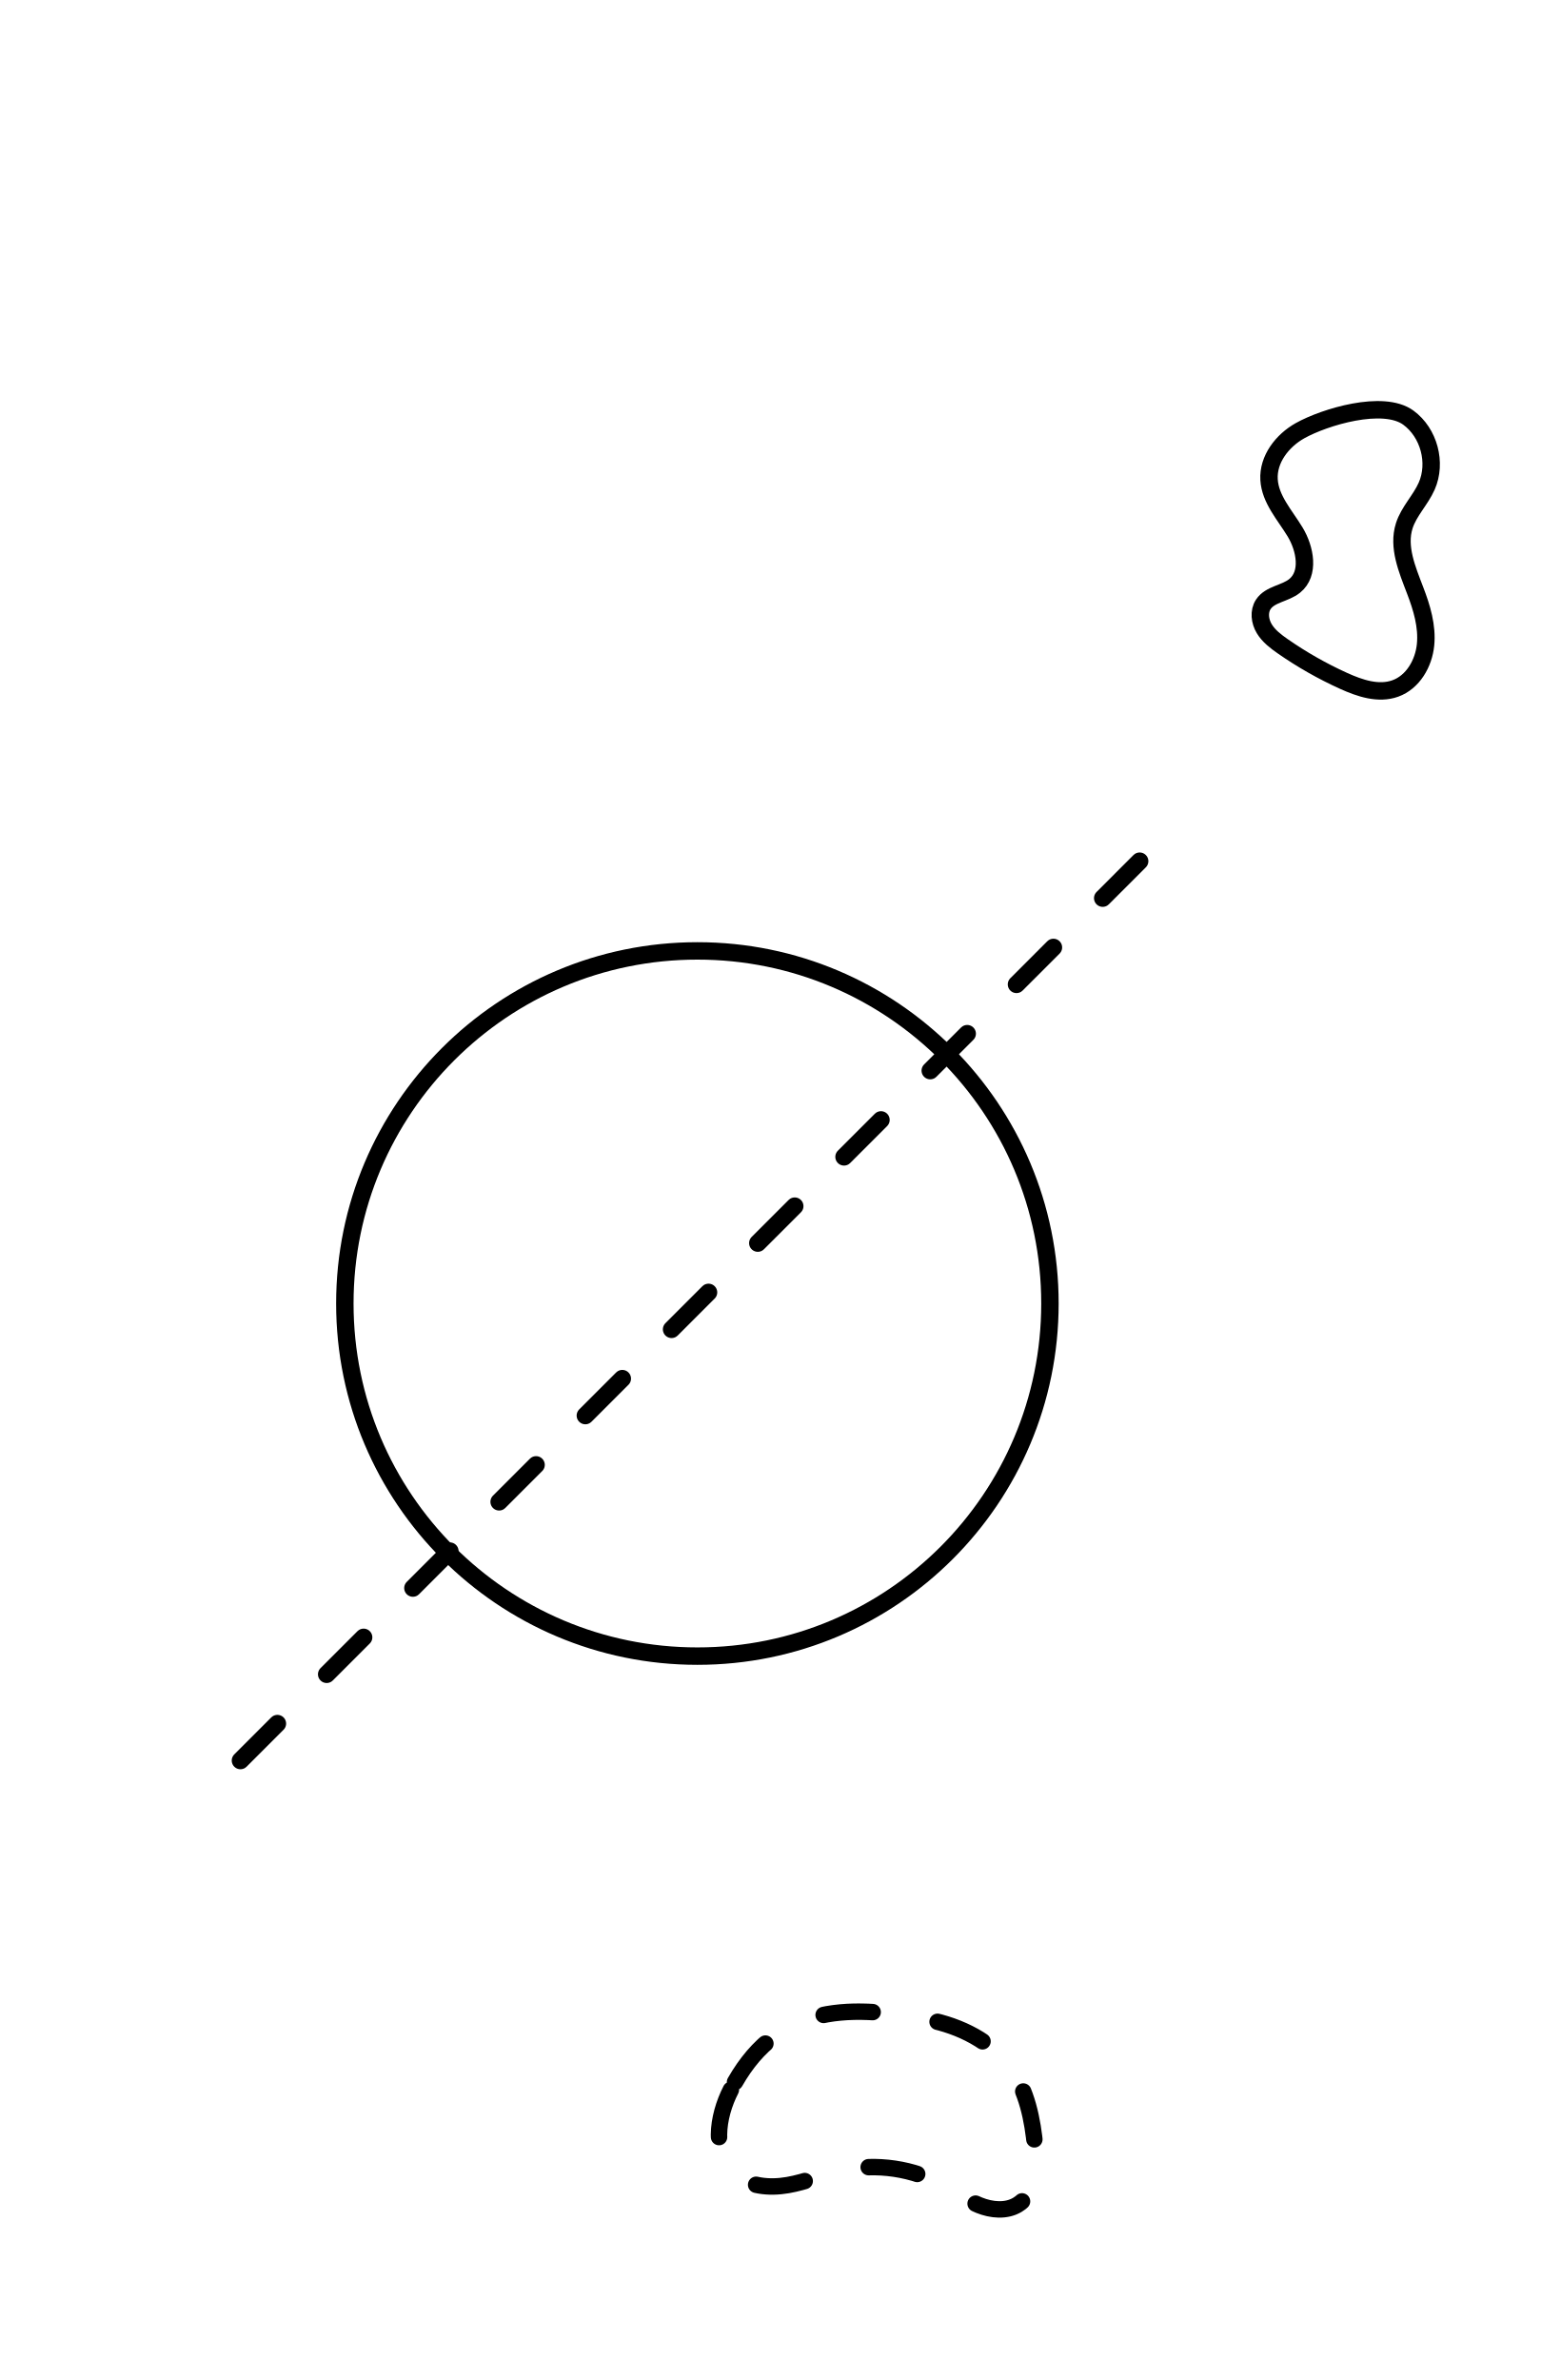
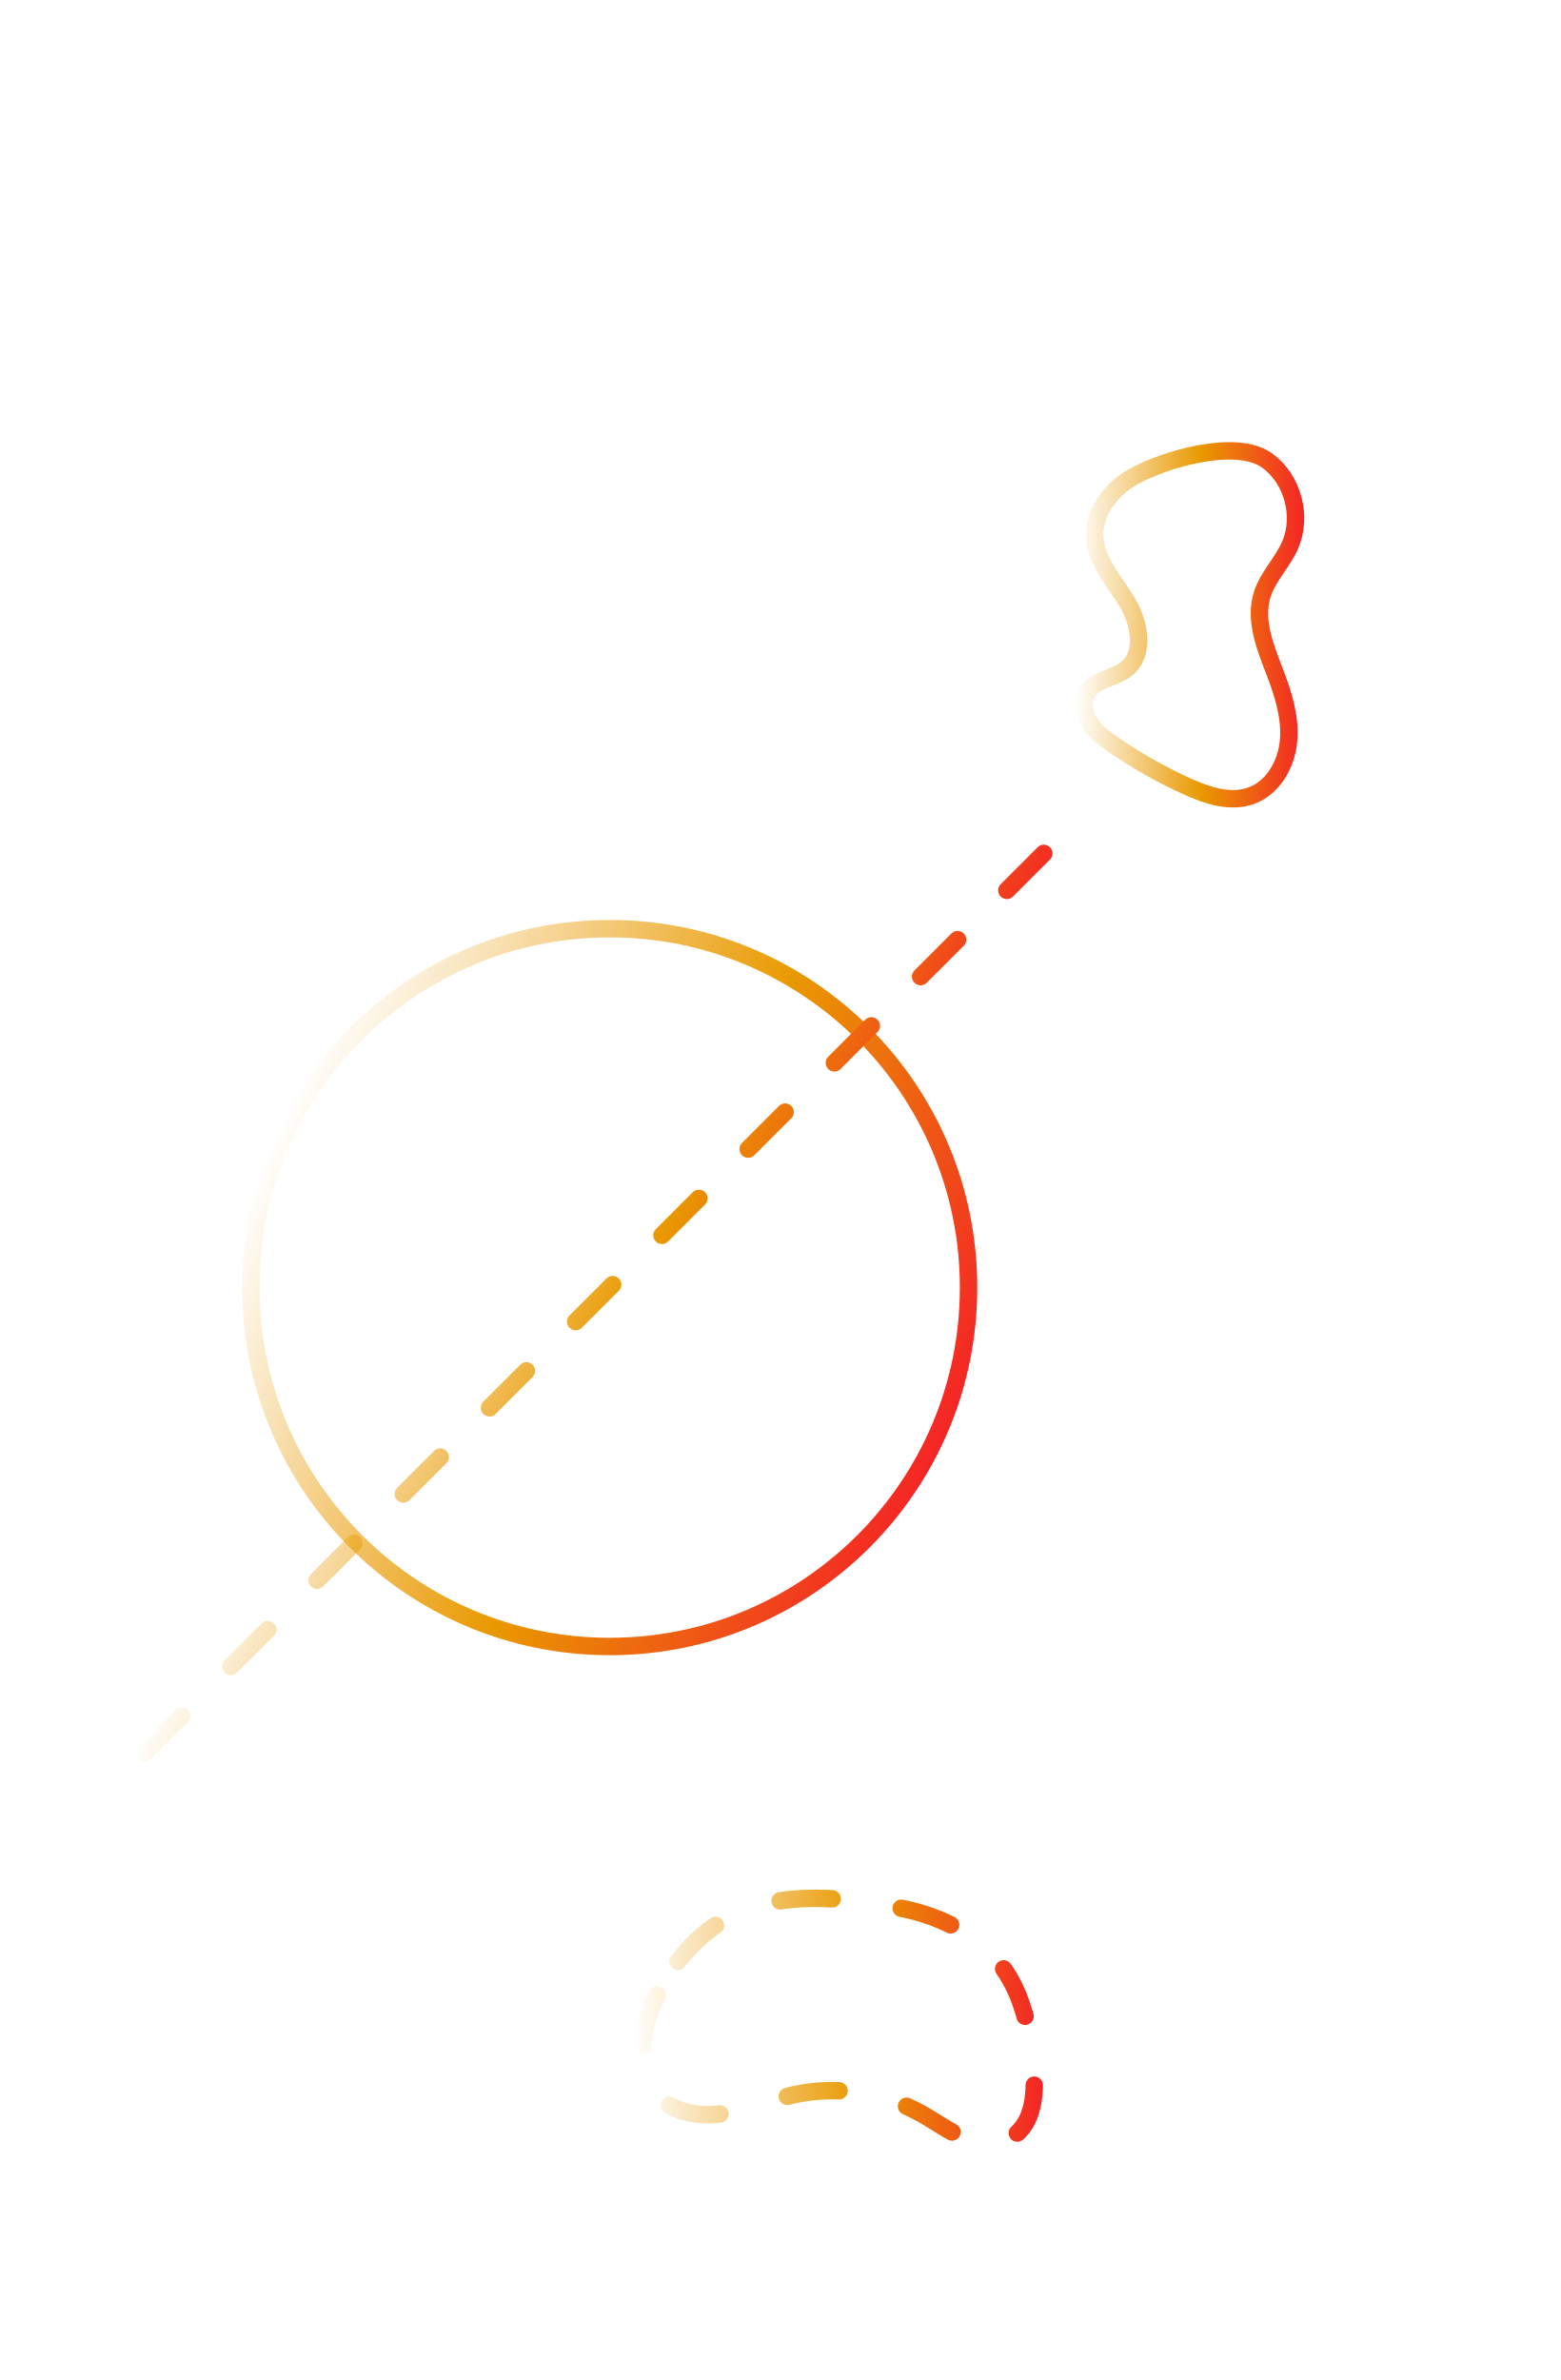
- <svg xmlns="http://www.w3.org/2000/svg" viewBox="0 0 896 1366">
+ <svg xmlns="http://www.w3.org/2000/svg" xmlns:xlink="http://www.w3.org/1999/xlink" viewBox="0 0 896 1366">
  <defs>
-     <style>.cls-1,.cls-2,.cls-3,.cls-4{fill:none;stroke:#000;stroke-miterlimit:10;}.cls-1,.cls-2,.cls-4{stroke-linecap:round;}.cls-1,.cls-2,.cls-3{stroke-width:10px;}.cls-2{stroke-dasharray:30 40;}.cls-4{stroke-width:9.43px;stroke-dasharray:28.28 37.71;}</style>
+     <style>.cls-1,.cls-2,.cls-3,.cls-4{fill:none;stroke-linecap:round;stroke-miterlimit:10;stroke-width:10px;}.cls-1{stroke:url(#linear-gradient);}.cls-2,.cls-4{stroke-dasharray:30 40;}.cls-2{stroke:url(#linear-gradient-2);}.cls-3{stroke:url(#linear-gradient-3);}.cls-4{stroke:url(#linear-gradient-4);}</style>
+     <linearGradient id="linear-gradient" x1="158.19" y1="650.96" x2="541.81" y2="827.04" gradientUnits="userSpaceOnUse">
+       <stop offset="0" stop-color="#e99900" stop-opacity="0" />
+       <stop offset="0.55" stop-color="#e99900" />
+       <stop offset="1" stop-color="#f42525" />
+     </linearGradient>
+     <linearGradient id="linear-gradient-2" x1="226.15" y1="682.15" x2="473.85" y2="795.85" xlink:href="#linear-gradient" />
+     <linearGradient id="linear-gradient-3" x1="617.28" y1="358.62" x2="748.71" y2="358.62" xlink:href="#linear-gradient" />
+     <linearGradient id="linear-gradient-4" x1="363.68" y1="1159.74" x2="598.75" y2="1159.74" xlink:href="#linear-gradient" />
  </defs>
-   <g id="Hi-bg-top">
-     <circle class="cls-1" cx="400.34" cy="748.15" r="202.38" />
-     <line class="cls-2" x1="138.03" y1="1010.46" x2="662.65" y2="485.85" />
-     <path class="cls-3" d="M746.28,247.2c-10.2,5.71-18.47,16.42-17.78,28.09.66,11.3,9.09,20.34,14.94,30s8.54,23.95-.28,31c-5.48,4.41-14.08,4.7-17.95,10.57-2.72,4.11-2,9.78.55,14s6.6,7.29,10.64,10.1a220.1,220.1,0,0,0,34.83,19.8c9.37,4.25,20.07,7.87,29.75,4.39,10.09-3.62,16.3-14.38,17.36-25.05s-2.14-21.28-6-31.3c-4.54-11.94-10.09-24.83-6.23-37,2.65-8.34,9.36-14.78,12.89-22.79,5.93-13.41,1.3-30.66-10.55-39.31C794,229.17,760.35,239.32,746.28,247.2Z" />
-     <path class="cls-4" d="M419.56,1199.41c-8,15.54-10.94,37,2.22,48.54,8.05,7,19.86,8,30.39,6.19s20.49-6.13,30.93-8.43a84.89,84.89,0,0,1,59.15,8.77c6.63,3.71,12.79,8.35,19.83,11.19s15.47,3.68,22-.23c10.39-6.22,11.33-20.74,10.21-32.8-1.5-16.07-4.75-32.57-14.13-45.7-10.91-15.26-29-24.15-47.39-27.77C484.8,1149.72,444.39,1151.31,419.56,1199.41Z" />
+   <g id="Hi-bg-stroked">
+     <circle class="cls-1" cx="350" cy="739" r="206" />
+     <line class="cls-2" x1="83" y1="1006" x2="617" y2="472" />
+     <path class="cls-3" d="M650.48,273.61c-12.61,7.06-22.84,20.31-22,34.74.82,14,11.25,25.18,18.49,37.17s10.57,29.63-.35,38.41c-6.78,5.46-17.42,5.81-22.21,13.07-3.35,5.09-2.45,12.1.69,17.32s8.16,9,13.16,12.49a271.61,271.61,0,0,0,43.1,24.5c11.59,5.25,24.83,9.73,36.8,5.43,12.49-4.49,20.17-17.8,21.48-31S737,399.41,732.28,387c-5.62-14.77-12.49-30.73-7.7-45.78,3.27-10.32,11.57-18.29,15.94-28.19,7.34-16.6,1.61-37.94-13-48.63C709.49,251.3,667.9,263.85,650.48,273.61Z" />
+     <path class="cls-4" d="M377.13,1145c-9.93,19.22-13.53,45.82,2.76,60.06,9.95,8.71,24.56,9.94,37.59,7.65s25.35-7.58,38.27-10.43a105,105,0,0,1,73.18,10.85c8.2,4.6,15.82,10.33,24.54,13.85s19.14,4.55,27.2-.28c12.85-7.7,14-25.67,12.63-40.58-1.85-19.89-5.87-40.31-17.48-56.55-13.49-18.88-35.87-29.87-58.63-34.36C457.85,1083.49,407.86,1085.46,377.13,1145Z" />
  </g>
</svg>
